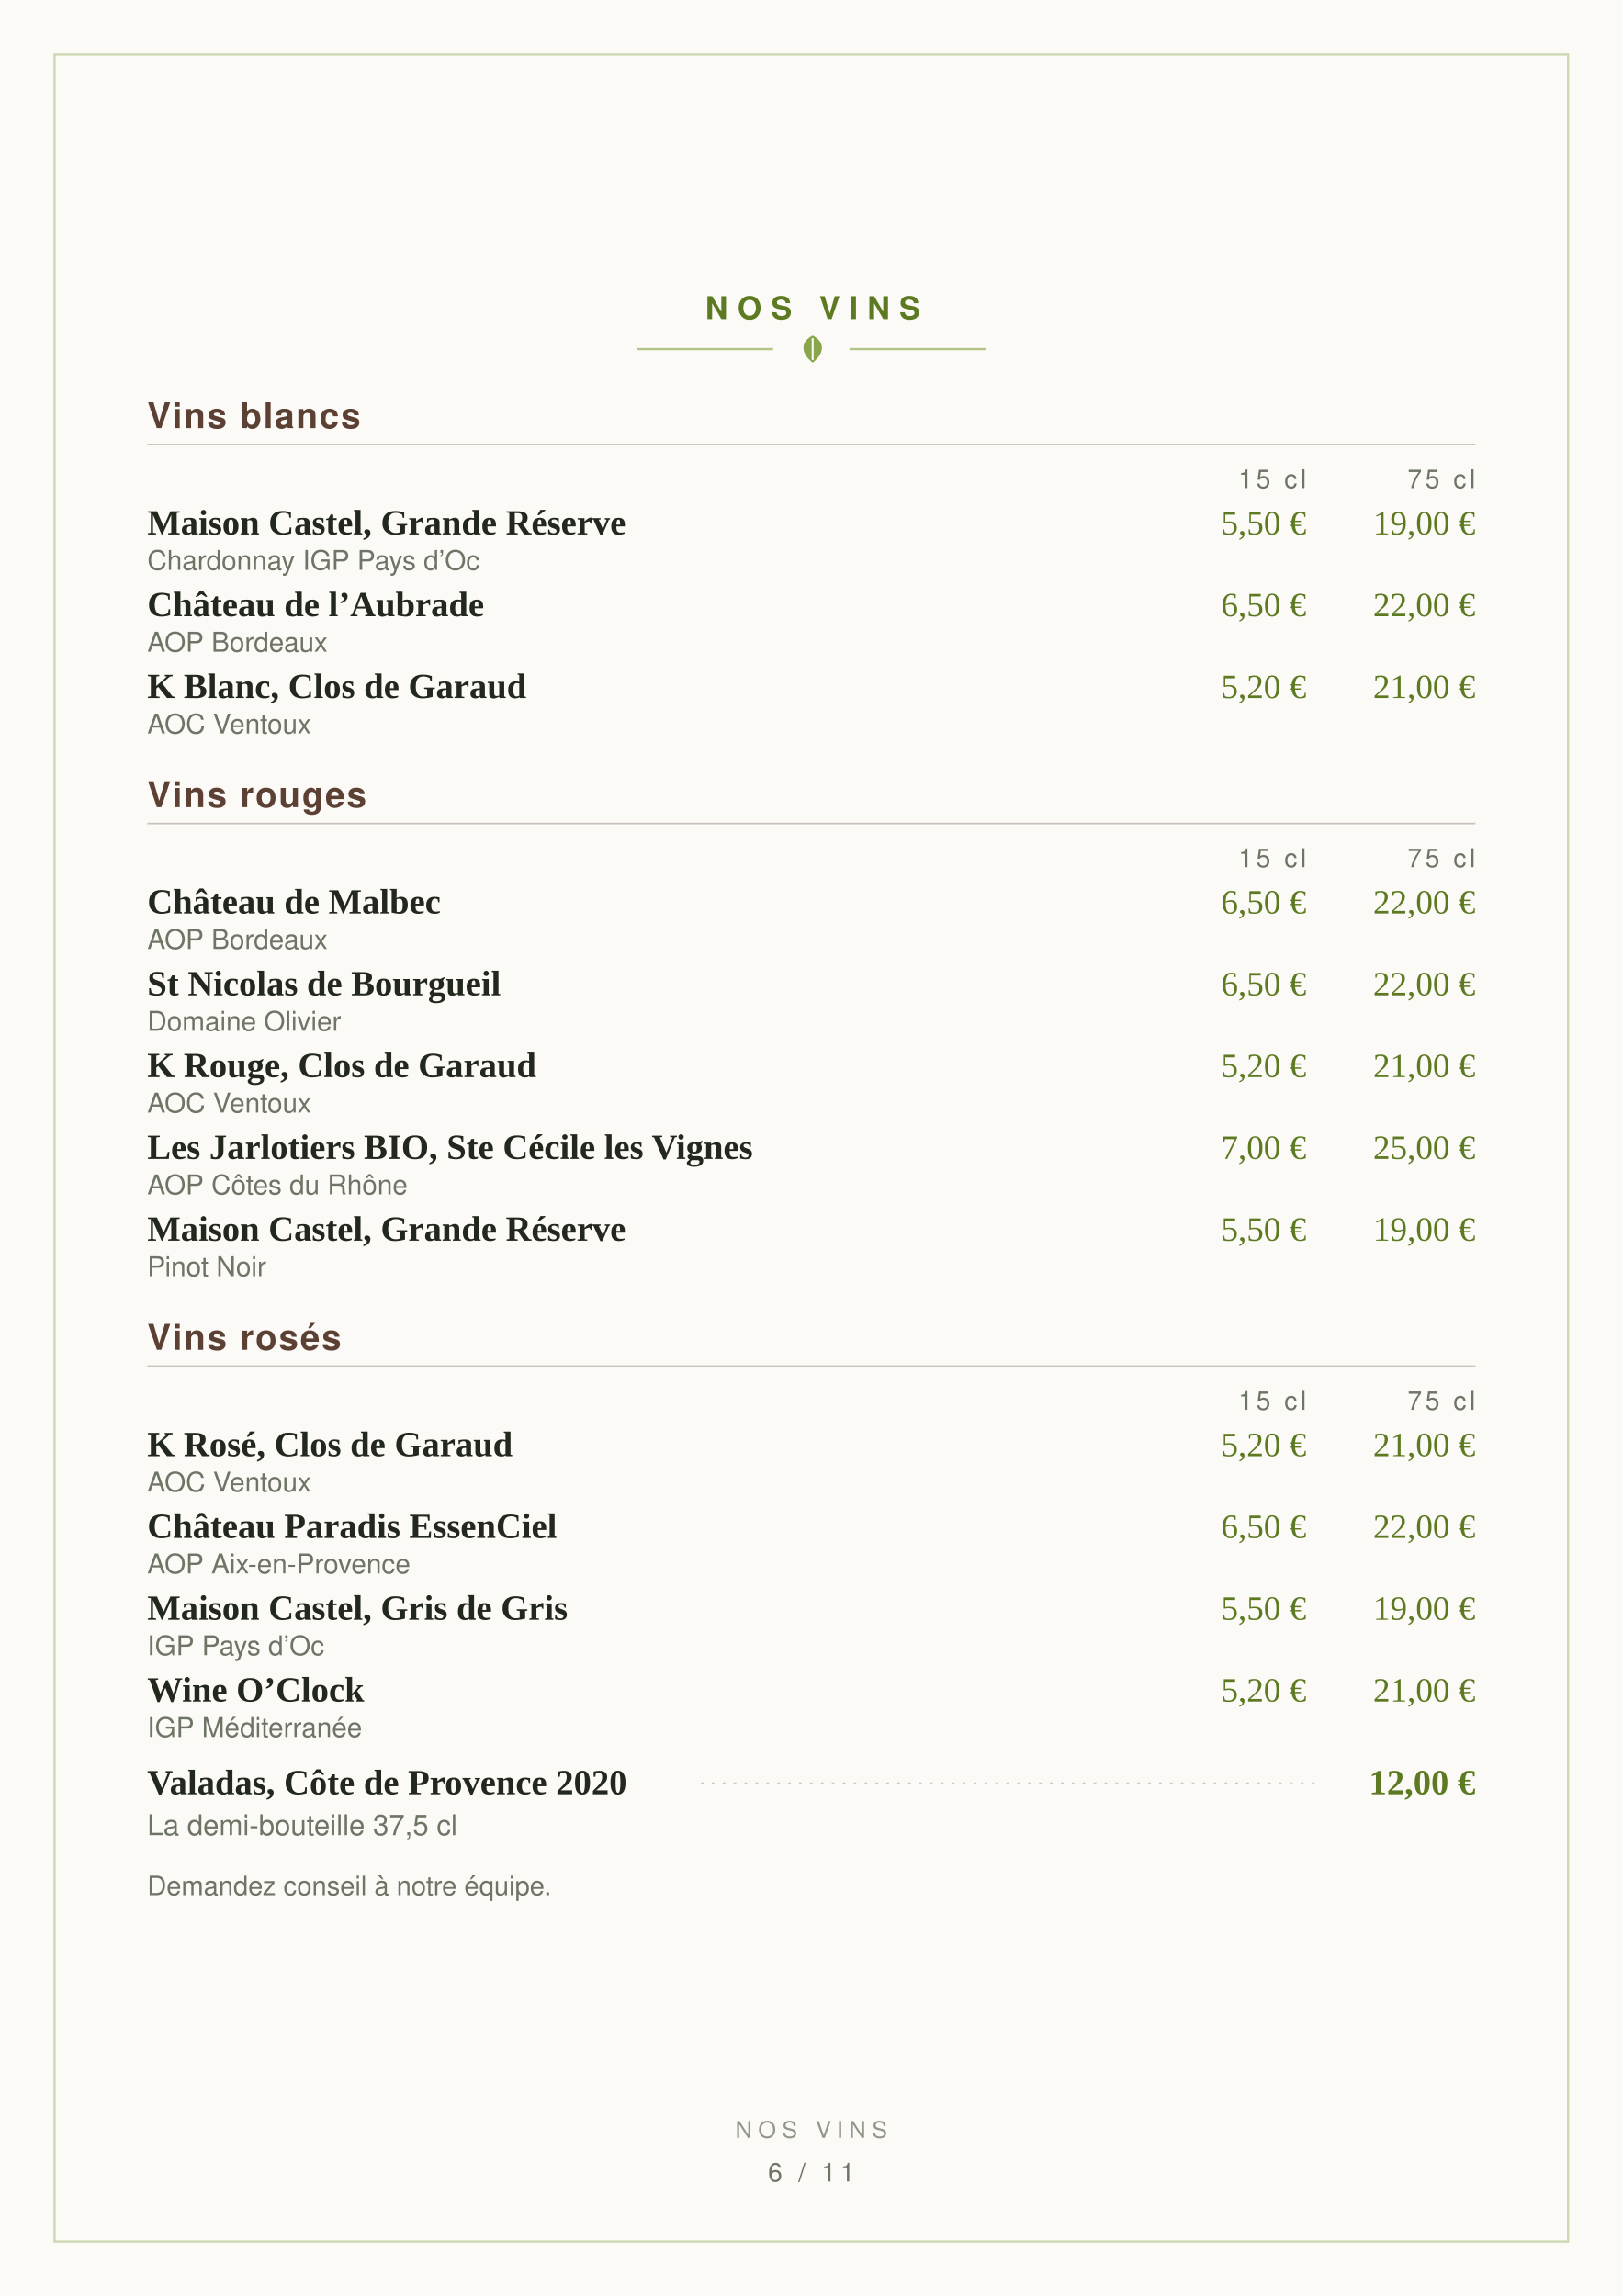
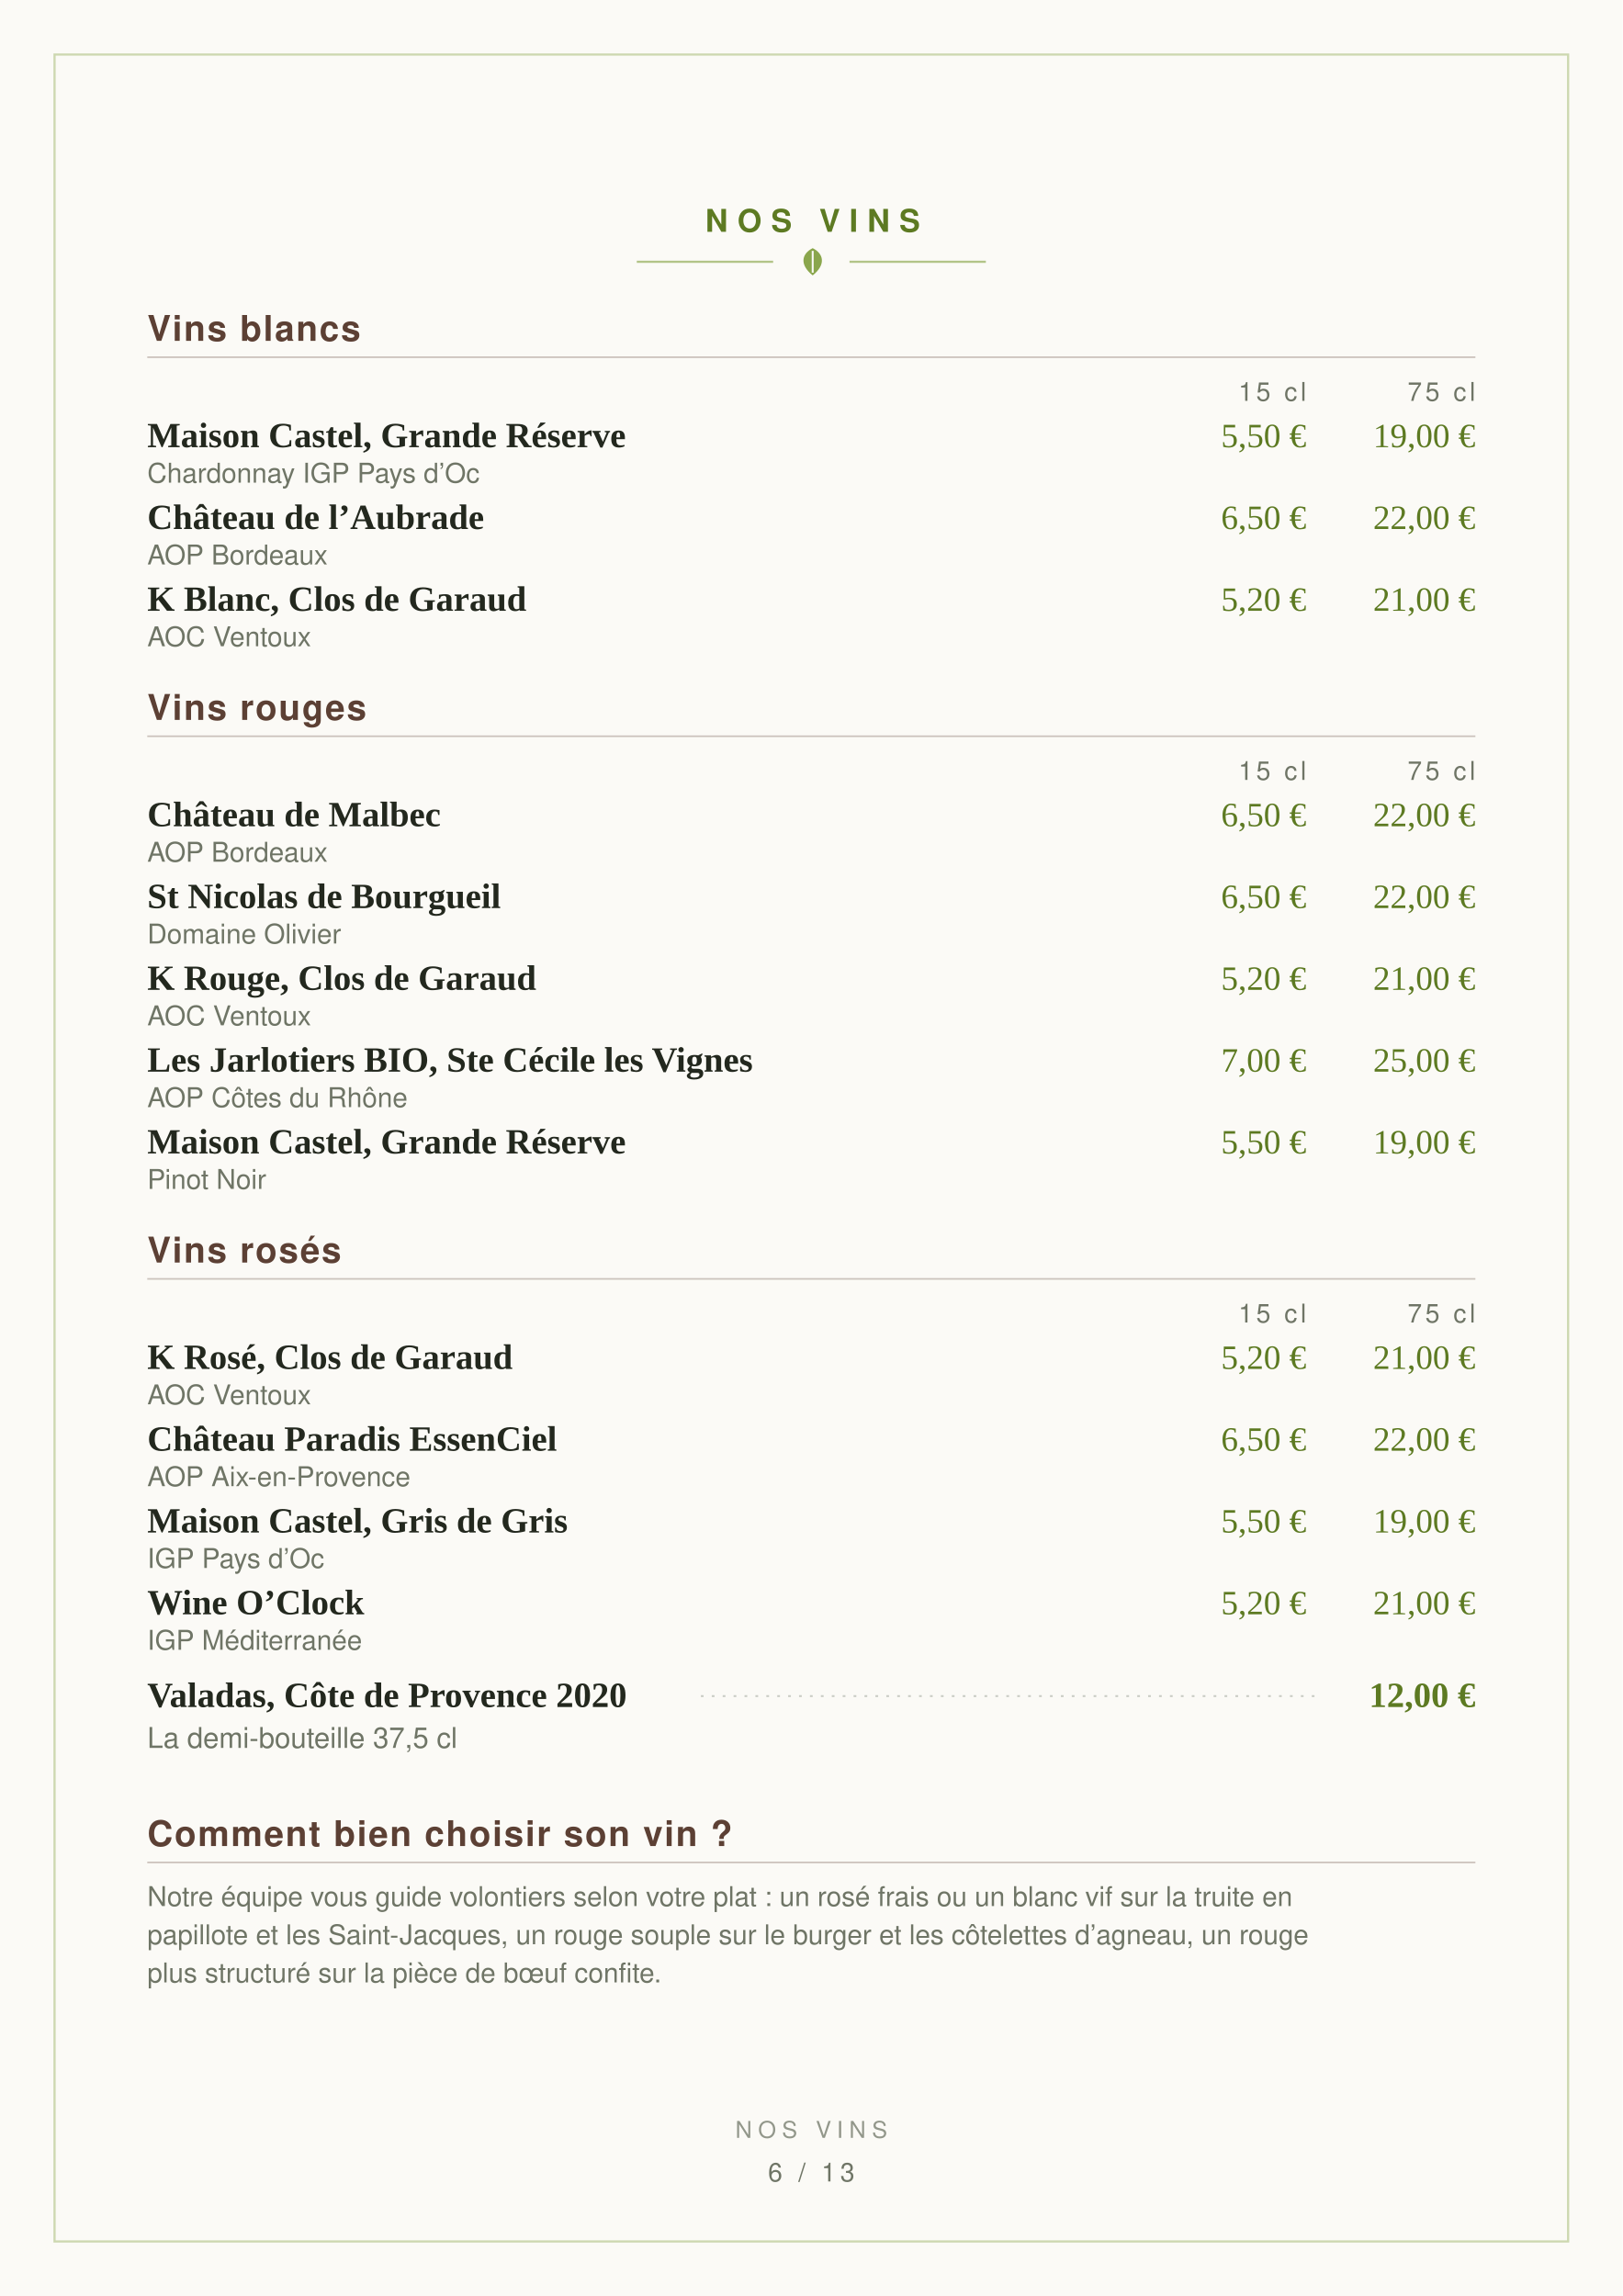
<svg xmlns="http://www.w3.org/2000/svg" viewBox="0 0 595 842" width="595" height="842" role="img">
  <rect width="595" height="842" fill="#fbfaf6" />
  <rect x="20" y="20" width="555" height="802" fill="none" stroke="#77982e" stroke-width=".8" opacity=".35" />
-   <g transform="translate(0,37)">
+   <g transform="translate(0,5)">
    <text x="298" y="80" font-family="'Helvetica Neue', Helvetica, Arial, sans-serif" font-size="11.5" fill="#5d7a22" text-anchor="middle" font-weight="600" letter-spacing="3.4">NOS VINS</text>
    <line x1="233.5" y1="91" x2="283.5" y2="91" stroke="#77982e" stroke-width=".8" opacity=".55" />
    <line x1="311.5" y1="91" x2="361.5" y2="91" stroke="#77982e" stroke-width=".8" opacity=".55" />
    <g transform="translate(298,91)" fill="#77982e" opacity=".85">
      <path d="M0,-5 C4,-3 5,1 0,5 C-5,1 -4,-3 0,-5 Z" />
      <line x1="0" y1="-4" x2="0" y2="4" stroke="#fbfaf6" stroke-width=".7" />
    </g>
    <text x="54" y="120" font-family="'Helvetica Neue', Helvetica, Arial, sans-serif" font-size="13" fill="#5c4034" text-anchor="start" font-weight="600" letter-spacing=".6">Vins blancs</text>
    <line x1="54" y1="126" x2="541" y2="126" stroke="#5c4034" stroke-width=".6" opacity=".3" />
    <text x="479" y="142" font-family="'Helvetica Neue', Helvetica, Arial, sans-serif" font-size="9.5" fill="#6f7566" text-anchor="end" font-weight="normal" letter-spacing="1.2">15 cl</text>
    <text x="541" y="142" font-family="'Helvetica Neue', Helvetica, Arial, sans-serif" font-size="9.5" fill="#6f7566" text-anchor="end" font-weight="normal" letter-spacing="1.2">75 cl</text>
    <text x="54" y="159" font-family="Georgia, 'Times New Roman', serif" font-size="13" fill="#23281e" text-anchor="start" font-weight="bold" letter-spacing="0">Maison Castel, Grande Réserve</text>
    <text x="479" y="159" font-family="Georgia, 'Times New Roman', serif" font-size="12.5" fill="#5d7a22" text-anchor="end" font-weight="normal" letter-spacing="0">5,50 €</text>
    <text x="541" y="159" font-family="Georgia, 'Times New Roman', serif" font-size="12.5" fill="#5d7a22" text-anchor="end" font-weight="normal" letter-spacing="0">19,00 €</text>
    <text x="54" y="172" font-family="'Helvetica Neue', Helvetica, Arial, sans-serif" font-size="10" fill="#6f7566" text-anchor="start" font-weight="normal" letter-spacing="0">Chardonnay IGP Pays d’Oc</text>
    <text x="54" y="189" font-family="Georgia, 'Times New Roman', serif" font-size="13" fill="#23281e" text-anchor="start" font-weight="bold" letter-spacing="0">Château de l’Aubrade</text>
    <text x="479" y="189" font-family="Georgia, 'Times New Roman', serif" font-size="12.5" fill="#5d7a22" text-anchor="end" font-weight="normal" letter-spacing="0">6,50 €</text>
    <text x="541" y="189" font-family="Georgia, 'Times New Roman', serif" font-size="12.5" fill="#5d7a22" text-anchor="end" font-weight="normal" letter-spacing="0">22,00 €</text>
    <text x="54" y="202" font-family="'Helvetica Neue', Helvetica, Arial, sans-serif" font-size="10" fill="#6f7566" text-anchor="start" font-weight="normal" letter-spacing="0">AOP Bordeaux</text>
    <text x="54" y="219" font-family="Georgia, 'Times New Roman', serif" font-size="13" fill="#23281e" text-anchor="start" font-weight="bold" letter-spacing="0">K Blanc, Clos de Garaud</text>
    <text x="479" y="219" font-family="Georgia, 'Times New Roman', serif" font-size="12.5" fill="#5d7a22" text-anchor="end" font-weight="normal" letter-spacing="0">5,20 €</text>
    <text x="541" y="219" font-family="Georgia, 'Times New Roman', serif" font-size="12.5" fill="#5d7a22" text-anchor="end" font-weight="normal" letter-spacing="0">21,00 €</text>
    <text x="54" y="232" font-family="'Helvetica Neue', Helvetica, Arial, sans-serif" font-size="10" fill="#6f7566" text-anchor="start" font-weight="normal" letter-spacing="0">AOC Ventoux</text>
    <text x="54" y="259" font-family="'Helvetica Neue', Helvetica, Arial, sans-serif" font-size="13" fill="#5c4034" text-anchor="start" font-weight="600" letter-spacing=".6">Vins rouges</text>
    <line x1="54" y1="265" x2="541" y2="265" stroke="#5c4034" stroke-width=".6" opacity=".3" />
    <text x="479" y="281" font-family="'Helvetica Neue', Helvetica, Arial, sans-serif" font-size="9.5" fill="#6f7566" text-anchor="end" font-weight="normal" letter-spacing="1.2">15 cl</text>
    <text x="541" y="281" font-family="'Helvetica Neue', Helvetica, Arial, sans-serif" font-size="9.5" fill="#6f7566" text-anchor="end" font-weight="normal" letter-spacing="1.2">75 cl</text>
    <text x="54" y="298" font-family="Georgia, 'Times New Roman', serif" font-size="13" fill="#23281e" text-anchor="start" font-weight="bold" letter-spacing="0">Château de Malbec</text>
    <text x="479" y="298" font-family="Georgia, 'Times New Roman', serif" font-size="12.5" fill="#5d7a22" text-anchor="end" font-weight="normal" letter-spacing="0">6,50 €</text>
    <text x="541" y="298" font-family="Georgia, 'Times New Roman', serif" font-size="12.5" fill="#5d7a22" text-anchor="end" font-weight="normal" letter-spacing="0">22,00 €</text>
    <text x="54" y="311" font-family="'Helvetica Neue', Helvetica, Arial, sans-serif" font-size="10" fill="#6f7566" text-anchor="start" font-weight="normal" letter-spacing="0">AOP Bordeaux</text>
    <text x="54" y="328" font-family="Georgia, 'Times New Roman', serif" font-size="13" fill="#23281e" text-anchor="start" font-weight="bold" letter-spacing="0">St Nicolas de Bourgueil</text>
    <text x="479" y="328" font-family="Georgia, 'Times New Roman', serif" font-size="12.5" fill="#5d7a22" text-anchor="end" font-weight="normal" letter-spacing="0">6,50 €</text>
    <text x="541" y="328" font-family="Georgia, 'Times New Roman', serif" font-size="12.5" fill="#5d7a22" text-anchor="end" font-weight="normal" letter-spacing="0">22,00 €</text>
    <text x="54" y="341" font-family="'Helvetica Neue', Helvetica, Arial, sans-serif" font-size="10" fill="#6f7566" text-anchor="start" font-weight="normal" letter-spacing="0">Domaine Olivier</text>
    <text x="54" y="358" font-family="Georgia, 'Times New Roman', serif" font-size="13" fill="#23281e" text-anchor="start" font-weight="bold" letter-spacing="0">K Rouge, Clos de Garaud</text>
    <text x="479" y="358" font-family="Georgia, 'Times New Roman', serif" font-size="12.5" fill="#5d7a22" text-anchor="end" font-weight="normal" letter-spacing="0">5,20 €</text>
    <text x="541" y="358" font-family="Georgia, 'Times New Roman', serif" font-size="12.5" fill="#5d7a22" text-anchor="end" font-weight="normal" letter-spacing="0">21,00 €</text>
    <text x="54" y="371" font-family="'Helvetica Neue', Helvetica, Arial, sans-serif" font-size="10" fill="#6f7566" text-anchor="start" font-weight="normal" letter-spacing="0">AOC Ventoux</text>
    <text x="54" y="388" font-family="Georgia, 'Times New Roman', serif" font-size="13" fill="#23281e" text-anchor="start" font-weight="bold" letter-spacing="0">Les Jarlotiers BIO, Ste Cécile les Vignes</text>
    <text x="479" y="388" font-family="Georgia, 'Times New Roman', serif" font-size="12.5" fill="#5d7a22" text-anchor="end" font-weight="normal" letter-spacing="0">7,00 €</text>
    <text x="541" y="388" font-family="Georgia, 'Times New Roman', serif" font-size="12.5" fill="#5d7a22" text-anchor="end" font-weight="normal" letter-spacing="0">25,00 €</text>
    <text x="54" y="401" font-family="'Helvetica Neue', Helvetica, Arial, sans-serif" font-size="10" fill="#6f7566" text-anchor="start" font-weight="normal" letter-spacing="0">AOP Côtes du Rhône</text>
    <text x="54" y="418" font-family="Georgia, 'Times New Roman', serif" font-size="13" fill="#23281e" text-anchor="start" font-weight="bold" letter-spacing="0">Maison Castel, Grande Réserve</text>
    <text x="479" y="418" font-family="Georgia, 'Times New Roman', serif" font-size="12.5" fill="#5d7a22" text-anchor="end" font-weight="normal" letter-spacing="0">5,50 €</text>
    <text x="541" y="418" font-family="Georgia, 'Times New Roman', serif" font-size="12.5" fill="#5d7a22" text-anchor="end" font-weight="normal" letter-spacing="0">19,00 €</text>
    <text x="54" y="431" font-family="'Helvetica Neue', Helvetica, Arial, sans-serif" font-size="10" fill="#6f7566" text-anchor="start" font-weight="normal" letter-spacing="0">Pinot Noir</text>
    <text x="54" y="458" font-family="'Helvetica Neue', Helvetica, Arial, sans-serif" font-size="13" fill="#5c4034" text-anchor="start" font-weight="600" letter-spacing=".6">Vins rosés</text>
    <line x1="54" y1="464" x2="541" y2="464" stroke="#5c4034" stroke-width=".6" opacity=".3" />
    <text x="479" y="480" font-family="'Helvetica Neue', Helvetica, Arial, sans-serif" font-size="9.5" fill="#6f7566" text-anchor="end" font-weight="normal" letter-spacing="1.2">15 cl</text>
    <text x="541" y="480" font-family="'Helvetica Neue', Helvetica, Arial, sans-serif" font-size="9.5" fill="#6f7566" text-anchor="end" font-weight="normal" letter-spacing="1.2">75 cl</text>
    <text x="54" y="497" font-family="Georgia, 'Times New Roman', serif" font-size="13" fill="#23281e" text-anchor="start" font-weight="bold" letter-spacing="0">K Rosé, Clos de Garaud</text>
    <text x="479" y="497" font-family="Georgia, 'Times New Roman', serif" font-size="12.5" fill="#5d7a22" text-anchor="end" font-weight="normal" letter-spacing="0">5,20 €</text>
    <text x="541" y="497" font-family="Georgia, 'Times New Roman', serif" font-size="12.5" fill="#5d7a22" text-anchor="end" font-weight="normal" letter-spacing="0">21,00 €</text>
    <text x="54" y="510" font-family="'Helvetica Neue', Helvetica, Arial, sans-serif" font-size="10" fill="#6f7566" text-anchor="start" font-weight="normal" letter-spacing="0">AOC Ventoux</text>
    <text x="54" y="527" font-family="Georgia, 'Times New Roman', serif" font-size="13" fill="#23281e" text-anchor="start" font-weight="bold" letter-spacing="0">Château Paradis EssenCiel</text>
    <text x="479" y="527" font-family="Georgia, 'Times New Roman', serif" font-size="12.5" fill="#5d7a22" text-anchor="end" font-weight="normal" letter-spacing="0">6,50 €</text>
    <text x="541" y="527" font-family="Georgia, 'Times New Roman', serif" font-size="12.5" fill="#5d7a22" text-anchor="end" font-weight="normal" letter-spacing="0">22,00 €</text>
    <text x="54" y="540" font-family="'Helvetica Neue', Helvetica, Arial, sans-serif" font-size="10" fill="#6f7566" text-anchor="start" font-weight="normal" letter-spacing="0">AOP Aix-en-Provence</text>
    <text x="54" y="557" font-family="Georgia, 'Times New Roman', serif" font-size="13" fill="#23281e" text-anchor="start" font-weight="bold" letter-spacing="0">Maison Castel, Gris de Gris</text>
    <text x="479" y="557" font-family="Georgia, 'Times New Roman', serif" font-size="12.5" fill="#5d7a22" text-anchor="end" font-weight="normal" letter-spacing="0">5,50 €</text>
    <text x="541" y="557" font-family="Georgia, 'Times New Roman', serif" font-size="12.5" fill="#5d7a22" text-anchor="end" font-weight="normal" letter-spacing="0">19,00 €</text>
    <text x="54" y="570" font-family="'Helvetica Neue', Helvetica, Arial, sans-serif" font-size="10" fill="#6f7566" text-anchor="start" font-weight="normal" letter-spacing="0">IGP Pays d’Oc</text>
    <text x="54" y="587" font-family="Georgia, 'Times New Roman', serif" font-size="13" fill="#23281e" text-anchor="start" font-weight="bold" letter-spacing="0">Wine O’Clock</text>
    <text x="479" y="587" font-family="Georgia, 'Times New Roman', serif" font-size="12.5" fill="#5d7a22" text-anchor="end" font-weight="normal" letter-spacing="0">5,20 €</text>
    <text x="541" y="587" font-family="Georgia, 'Times New Roman', serif" font-size="12.5" fill="#5d7a22" text-anchor="end" font-weight="normal" letter-spacing="0">21,00 €</text>
    <text x="54" y="600" font-family="'Helvetica Neue', Helvetica, Arial, sans-serif" font-size="10" fill="#6f7566" text-anchor="start" font-weight="normal" letter-spacing="0">IGP Méditerranée</text>
    <text x="54" y="621" font-family="Georgia, 'Times New Roman', serif" font-size="13" fill="#23281e" text-anchor="start" font-weight="bold" letter-spacing="0">Valadas, Côte de Provence 2020</text>
    <text x="541" y="621" font-family="Georgia, 'Times New Roman', serif" font-size="13" fill="#5d7a22" text-anchor="end" font-weight="bold" letter-spacing="0">12,00 €</text>
    <line x1="257" y1="617" x2="482" y2="617" stroke="#6f7566" stroke-width=".7" opacity=".35" stroke-dasharray="1 3" />
    <text x="54" y="636" font-family="'Helvetica Neue', Helvetica, Arial, sans-serif" font-size="10.5" fill="#6f7566" text-anchor="start" font-weight="normal" letter-spacing="0">La demi-bouteille 37,5 cl</text>
-     <text x="54" y="658" font-family="'Helvetica Neue', Helvetica, Arial, sans-serif" font-size="9.8" fill="#6f7566" text-anchor="start" font-weight="normal" letter-spacing="0">Demandez conseil à notre équipe.</text>
+     <text x="54" y="672" font-family="'Helvetica Neue', Helvetica, Arial, sans-serif" font-size="13" fill="#5c4034" text-anchor="start" font-weight="600" letter-spacing=".6">Comment bien choisir son vin ?</text>
+     <line x1="54" y1="678" x2="541" y2="678" stroke="#5c4034" stroke-width=".6" opacity=".3" />
+     <text x="54" y="694" font-family="'Helvetica Neue', Helvetica, Arial, sans-serif" font-size="10" fill="#6f7566" text-anchor="start" font-weight="normal" letter-spacing="0">Notre équipe vous guide volontiers selon votre plat : un rosé frais ou un blanc vif sur la truite en</text>
+     <text x="54" y="708" font-family="'Helvetica Neue', Helvetica, Arial, sans-serif" font-size="10" fill="#6f7566" text-anchor="start" font-weight="normal" letter-spacing="0">papillote et les Saint-Jacques, un rouge souple sur le burger et les côtelettes d’agneau, un rouge</text>
+     <text x="54" y="722" font-family="'Helvetica Neue', Helvetica, Arial, sans-serif" font-size="10" fill="#6f7566" text-anchor="start" font-weight="normal" letter-spacing="0">plus structuré sur la pièce de bœuf confite.</text>
  </g>
-   <text x="297.5" y="800" font-family="'Helvetica Neue', Helvetica, Arial, sans-serif" font-size="9.5" fill="#6f7566" text-anchor="middle" letter-spacing="1.6">6 / 11</text>
+   <text x="297.5" y="800" font-family="'Helvetica Neue', Helvetica, Arial, sans-serif" font-size="9.5" fill="#6f7566" text-anchor="middle" letter-spacing="1.6">6 / 13</text>
  <text x="297.5" y="784" font-family="'Helvetica Neue', Helvetica, Arial, sans-serif" font-size="8.5" fill="#6f7566" text-anchor="middle" letter-spacing="2.2" opacity=".75">NOS VINS</text>
</svg>
